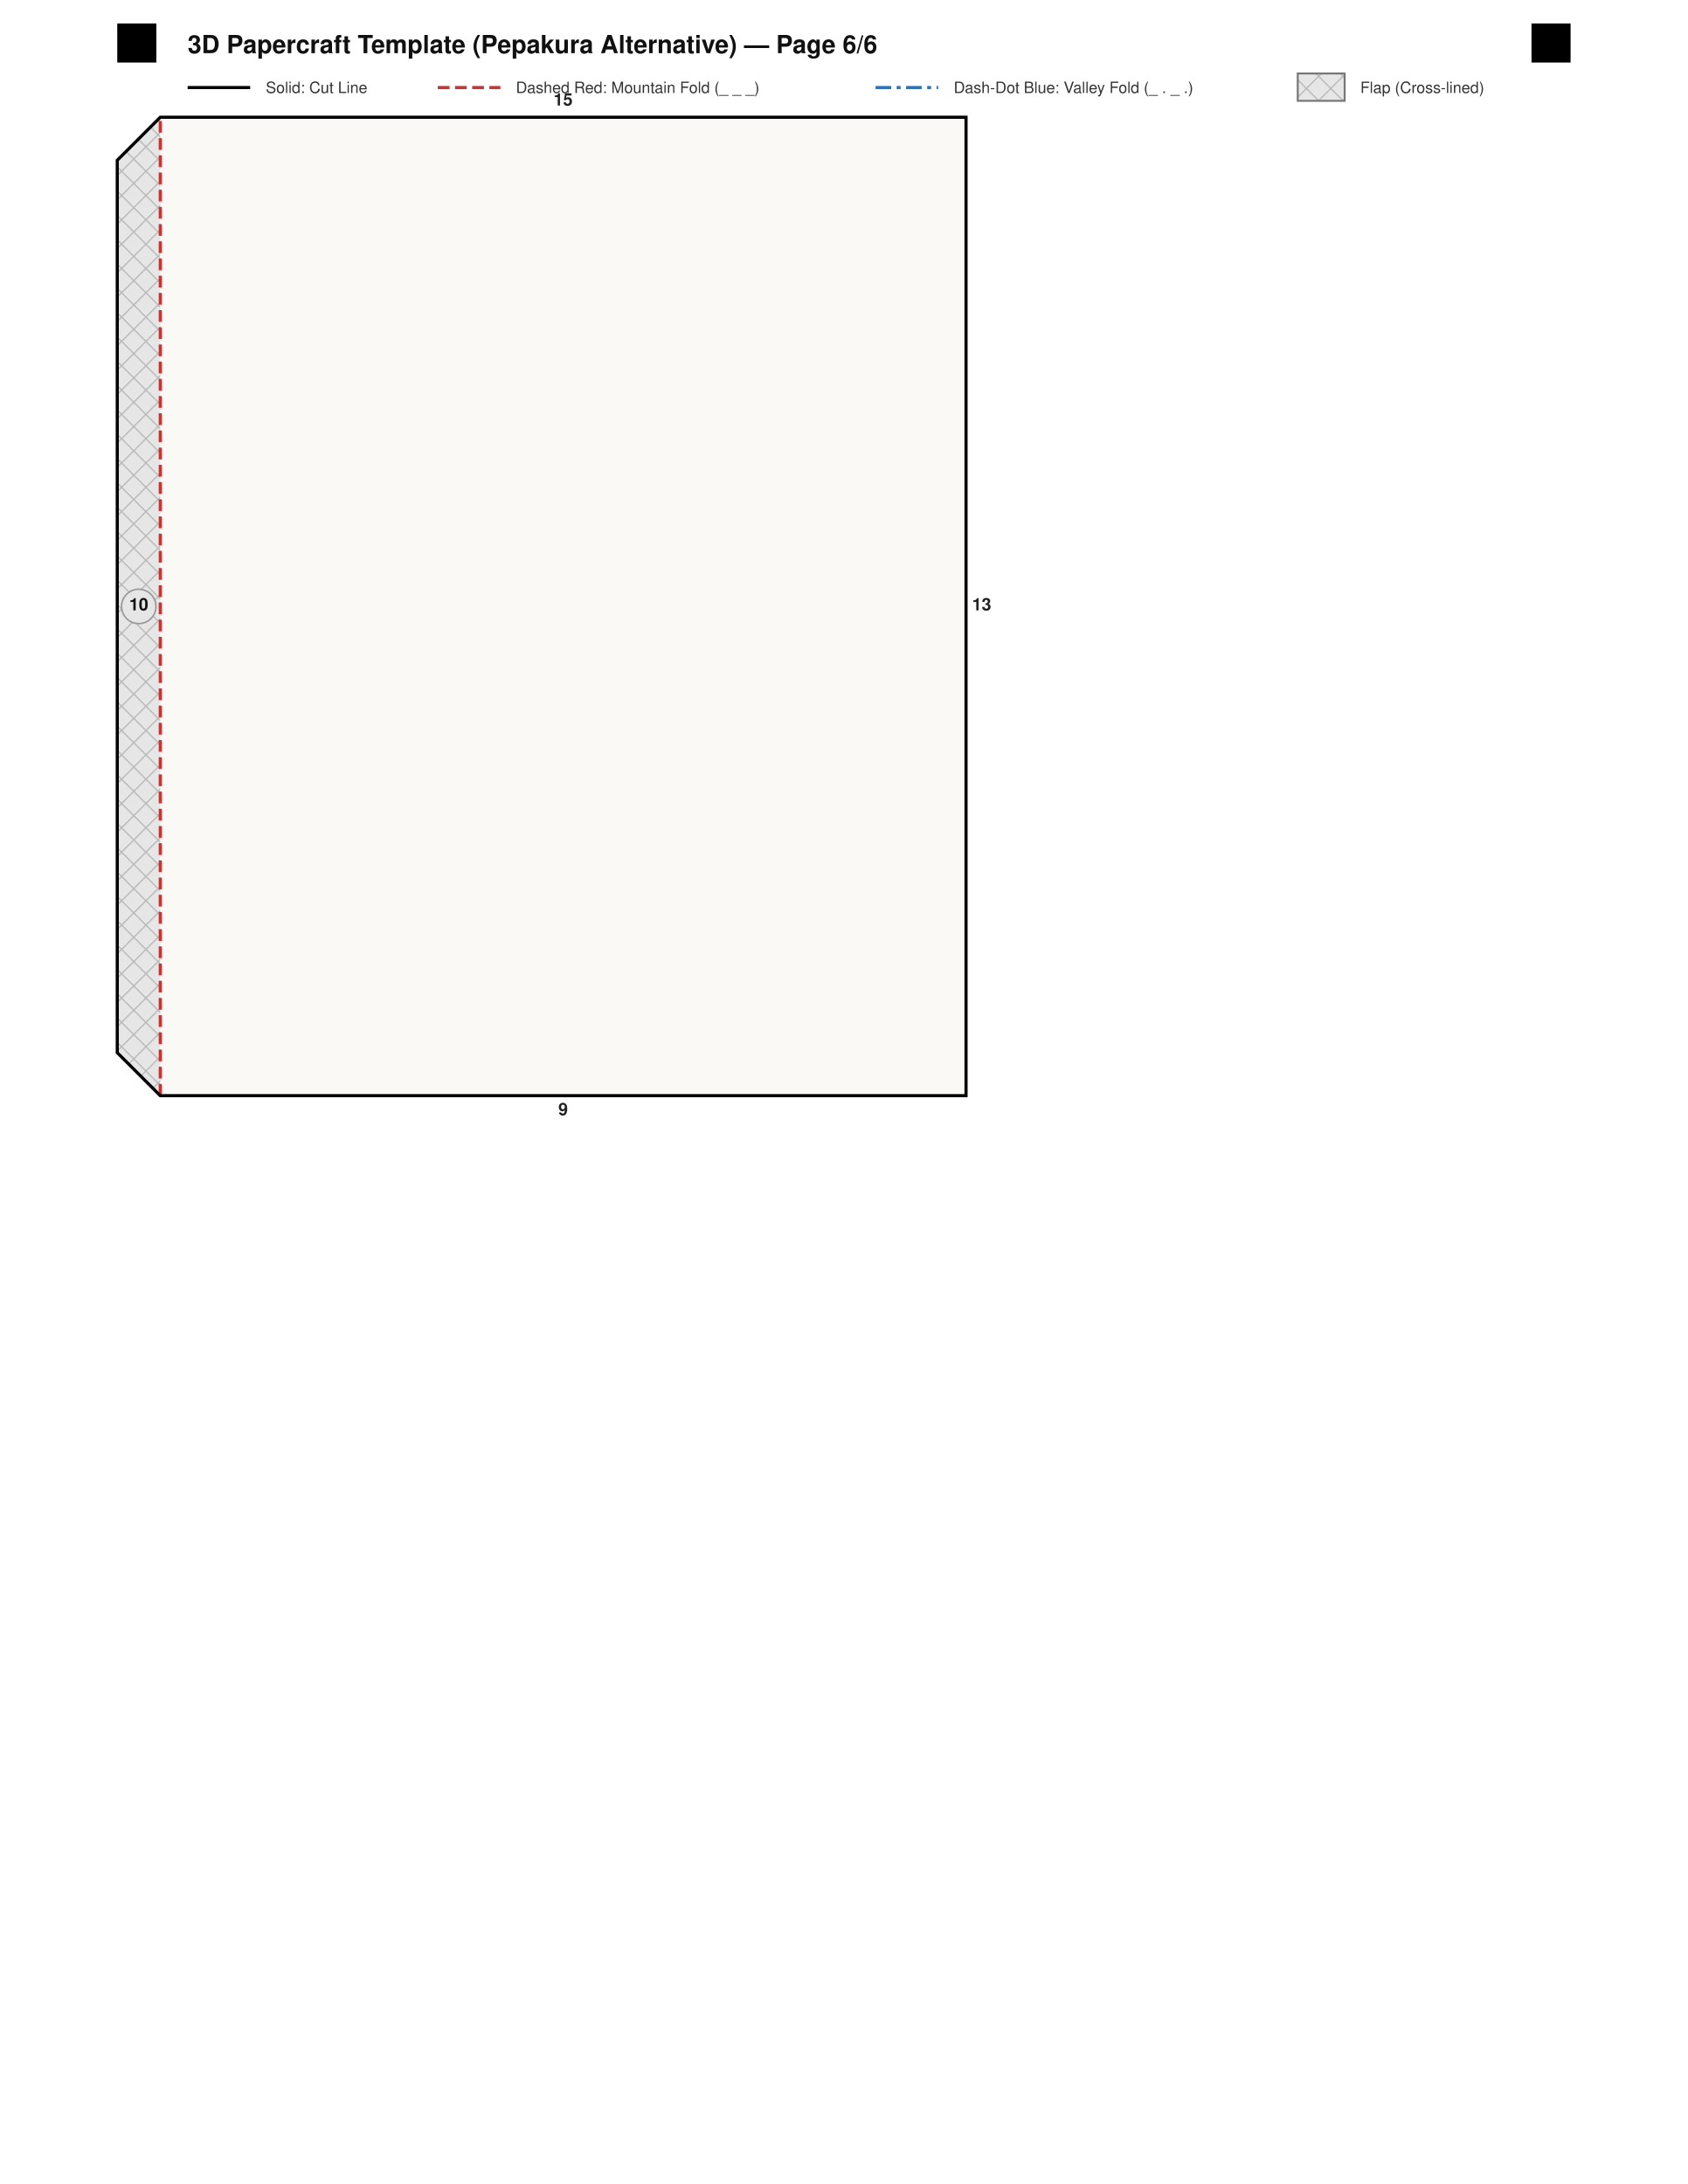
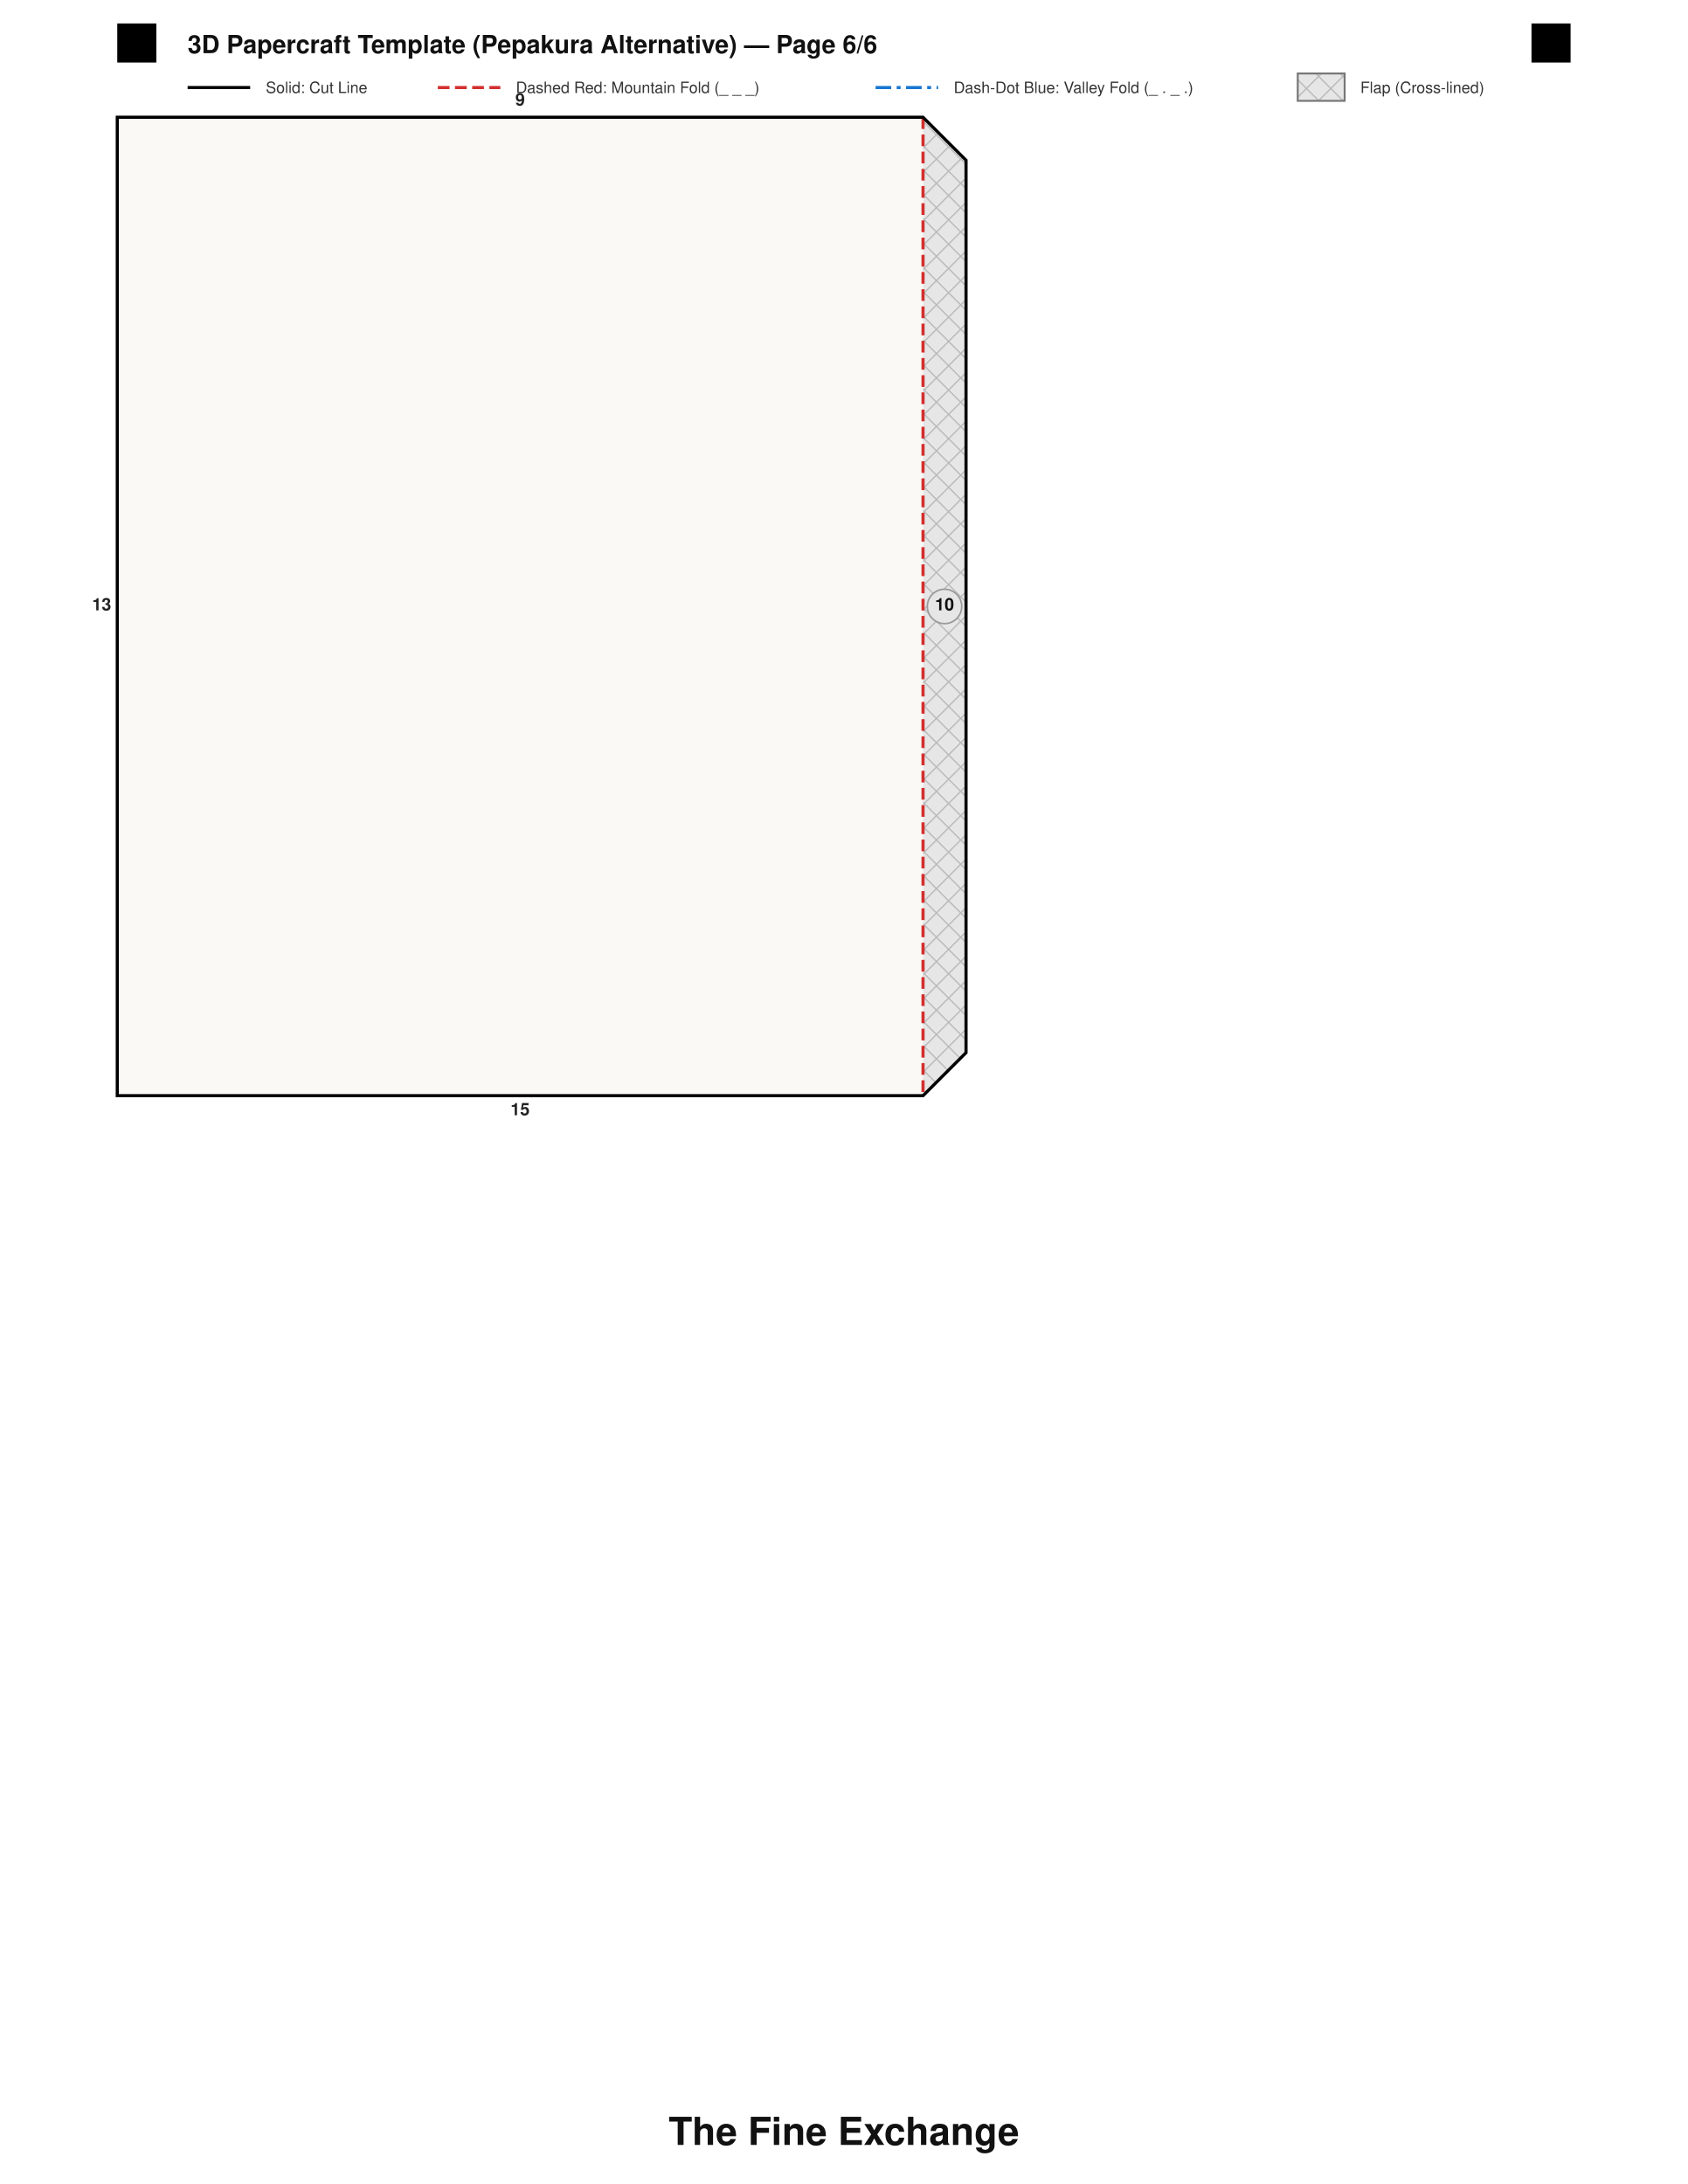
<svg xmlns="http://www.w3.org/2000/svg" width="215.9mm" height="279.4mm" viewBox="0 0 215.9 279.4">
  <defs>
    <pattern id="flap_crosshatch" width="2.2" height="2.2" patternTransform="rotate(45 0 0)" patternUnits="userSpaceOnUse">
      <rect width="2.2" height="2.2" fill="#E6E6E6" />
      <line x1="0" y1="0" x2="0" y2="2.2" stroke="#B8B8B8" stroke-width="0.32" />
      <line x1="0" y1="0" x2="2.2" y2="0" stroke="#B8B8B8" stroke-width="0.32" />
    </pattern>
  </defs>
  <g id="REGISTRATION_MARKS" fill="#000000">
    <rect x="15.0" y="3.0" width="5" height="5" />
    <rect x="195.9" y="3.0" width="5" height="5" />
  </g>
  <text x="24" y="6.8" font-family="Helvetica, Arial, sans-serif" font-weight="bold" font-size="3.2" fill="#111111">3D Papercraft Template (Pepakura Alternative) — Page 6/6</text>
  <g id="LEGEND" transform="translate(24, 11.2)" font-family="Helvetica, Arial, sans-serif" font-size="2.0" fill="#333333">
    <line x1="0" y1="0" x2="8" y2="0" stroke="#000000" stroke-width="0.4" />
    <text x="10" y="0.7">Solid: Cut Line</text>
    <line x1="32" y1="0" x2="40" y2="0" stroke="#D32F2F" stroke-width="0.4" stroke-dasharray="1.5,0.7" />
    <text x="42" y="0.7">Dashed Red: Mountain Fold (_ _ _)</text>
    <line x1="88" y1="0" x2="96" y2="0" stroke="#1976D2" stroke-width="0.4" stroke-dasharray="2.0,0.7,0.5,0.7" />
    <text x="98" y="0.7">Dash-Dot Blue: Valley Fold (_ . _ .)</text>
    <rect x="142" y="-1.8" width="6" height="3.5" fill="url(#flap_crosshatch)" stroke="#777777" stroke-width="0.25" />
    <text x="150" y="0.7">Flap (Cross-lined)</text>
  </g>
  <g id="FACETS" fill="#FBF9F5" stroke="none">
-     <polygon points="20.50,15.00 123.57,15.00 123.57,140.17 20.50,140.17" />
+     <polygon points="118.07,140.17 15.00,140.17 15.00,15.00 118.07,15.00" />
  </g>
  <g id="GLUE_TABS" fill="url(#flap_crosshatch)" stroke="none">
-     <polygon points="20.50,140.17 15.00,134.67 15.00,20.50 20.50,15.00" />
+     <polygon points="118.07,15.00 123.57,20.50 123.57,134.67 118.07,140.17" />
  </g>
  <g id="FOLD_LINES">
-     <line x1="20.50" y1="140.17" x2="20.50" y2="15.00" stroke="#D32F2F" stroke-width="0.4" stroke-dasharray="1.5,0.7" />
+     <line x1="118.07" y1="15.00" x2="118.07" y2="140.17" stroke="#D32F2F" stroke-width="0.4" stroke-dasharray="1.5,0.7" />
  </g>
  <g id="CUT_LINES" fill="none" stroke="#000000" stroke-width="0.4">
-     <polygon points="20.50,15.00 123.57,15.00 123.57,140.17 20.50,140.17 15.00,134.67 15.00,20.50" />
+     <polygon points="118.07,140.17 15.00,140.17 15.00,15.00 118.07,15.00 123.57,20.50 123.57,134.67" />
  </g>
  <g id="EDGE_IDS" font-family="Helvetica, Arial, sans-serif" font-size="2.2" font-weight="bold" text-anchor="middle" dominant-baseline="central">
-     <circle cx="17.75" cy="77.58" r="2.2" fill="#E6E6E6" stroke="#999999" stroke-width="0.2" />
-     <text x="17.75" y="77.58" fill="#111111">10</text>
-     <text x="72.03" y="142.17" fill="#222222">9</text>
-     <text x="125.57" y="77.58" fill="#222222">13</text>
-     <text x="72.03" y="13.00" fill="#222222">15</text>
+     <circle cx="120.82" cy="77.58" r="2.2" fill="#E6E6E6" stroke="#999999" stroke-width="0.2" />
+     <text x="120.82" y="77.58" fill="#111111">10</text>
+     <text x="66.53" y="13.00" fill="#222222">9</text>
+     <text x="13.00" y="77.58" fill="#222222">13</text>
+     <text x="66.53" y="142.17" fill="#222222">15</text>
  </g>
+   <text x="107.95" y="274.40" font-family="Helvetica, Arial, sans-serif" font-weight="bold" font-size="4.94" text-anchor="middle" fill="#111111">The Fine Exchange</text>
</svg>
